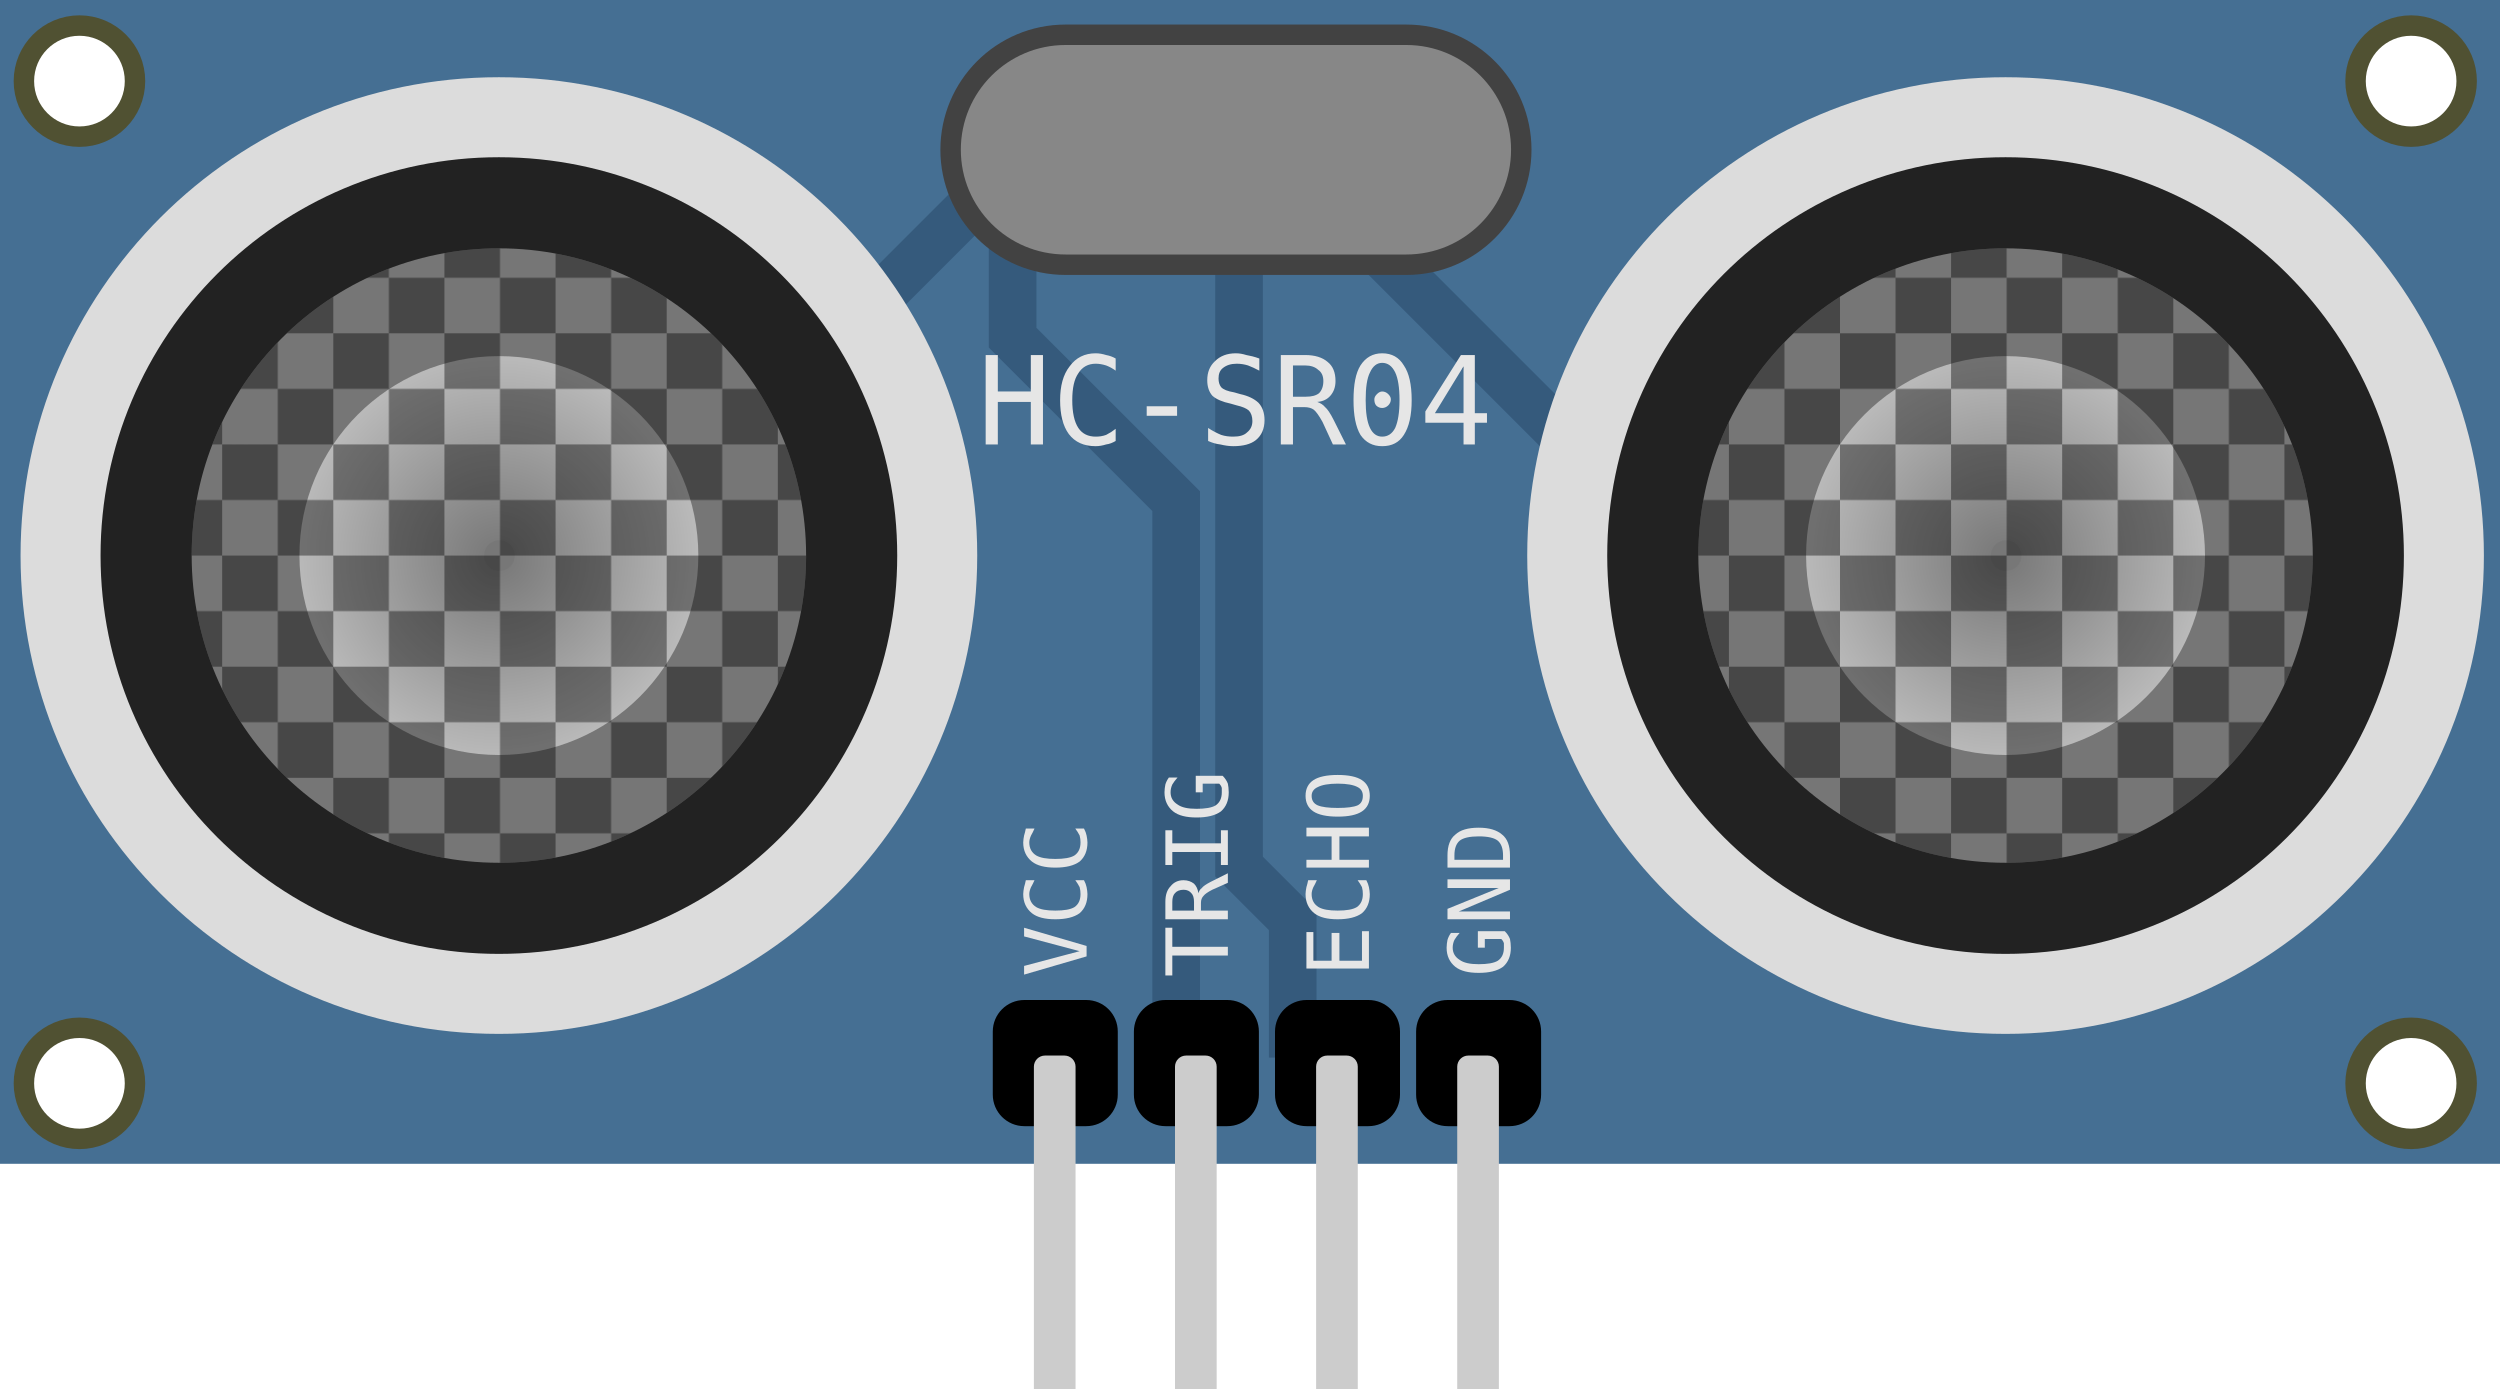
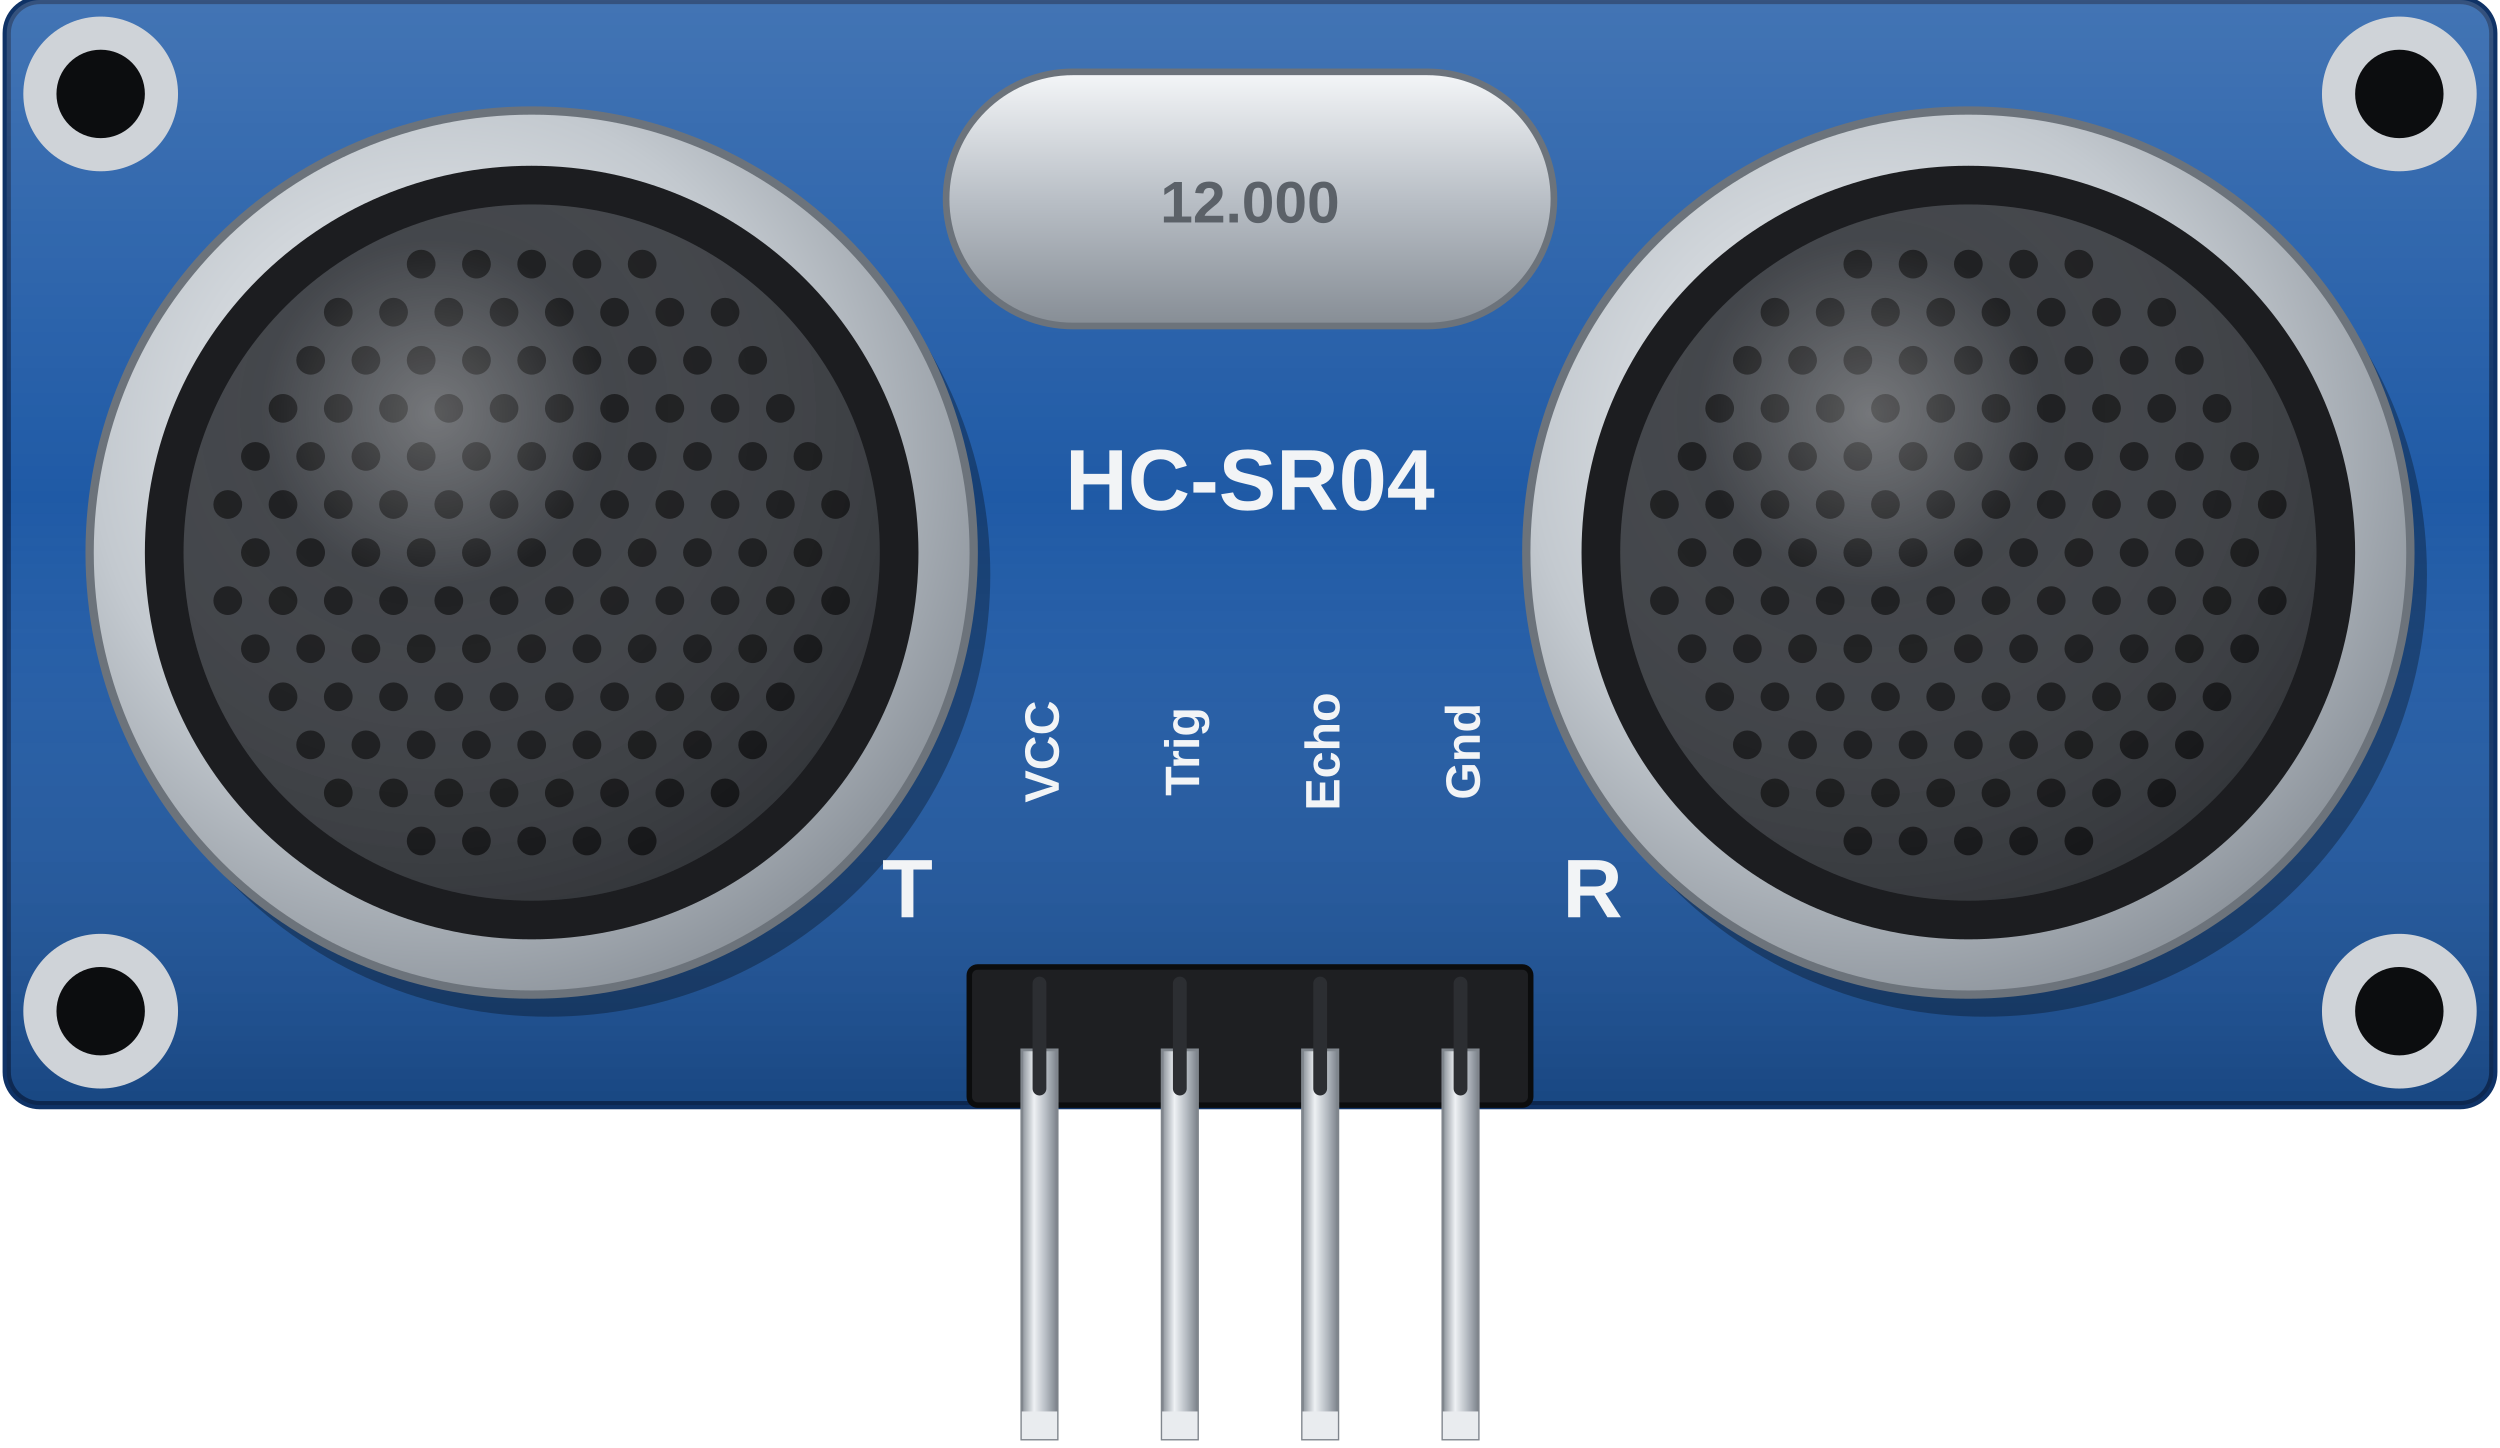
- <svg xmlns="http://www.w3.org/2000/svg" xmlns:xlink="http://www.w3.org/1999/xlink" viewBox="0 0 45 25" height="25mm" width="45mm" font-family="monospace">
+ <svg xmlns="http://www.w3.org/2000/svg" version="1.1" width="171px" height="99px" viewBox="0 0 171 99">
  <defs>
-     <pattern patternUnits="userSpaceOnUse" width="2" height="2" id="checkerboard">
-       <path d="M0 0h1v1H0zM1 1h1v1H1z" />
-     </pattern>
-     <radialGradient id="grad1" cx="8.96" cy="10.04" r="3.58" gradientUnits="userSpaceOnUse">
-       <stop stop-color="#777" offset="0" />
-       <stop stop-color="#b9b9b9" offset="1" />
+     <linearGradient id="luz" x1="0" y1="0" x2="0" y2="1">
+       <stop offset="0" stop-color="#ffffff" stop-opacity="0.16" />
+       <stop offset="0.45" stop-color="#ffffff" stop-opacity="0" />
+       <stop offset="1" stop-color="#000000" stop-opacity="0.22" />
+     </linearGradient>
+     <linearGradient id="metal" x1="0" y1="0" x2="0" y2="1">
+       <stop offset="0" stop-color="#f4f6f8" />
+       <stop offset="0.5" stop-color="#b9bfc6" />
+       <stop offset="1" stop-color="#868d95" />
+     </linearGradient>
+     <linearGradient id="metal-h" x1="0" y1="0" x2="1" y2="0">
+       <stop offset="0" stop-color="#8a9199" />
+       <stop offset="0.35" stop-color="#eef1f4" />
+       <stop offset="0.7" stop-color="#b3b9c0" />
+       <stop offset="1" stop-color="#7c838b" />
+     </linearGradient>
+     <radialGradient id="lata" cx="0.4" cy="0.38" r="0.66">
+       <stop offset="0" stop-color="#f6f8fa" />
+       <stop offset="0.6" stop-color="#c3c9cf" />
+       <stop offset="1" stop-color="#8c939b" />
    </radialGradient>
-     <g id="sensor-unit">
-       <circle cx="8.98" cy="10" r="8.61" fill="#dcdcdc" />
-       <circle cx="8.98" cy="10" r="7.17" fill="#222" />
-       <circle cx="8.98" cy="10" r="5.53" fill="#777" fill-opacity=".992" />
-       <circle cx="8.98" cy="10" r="3.59" fill="url(#grad1)" />
-       <circle cx="8.99" cy="10" r=".277" fill="#777" fill-opacity=".818" />
-       <circle cx="8.98" cy="10" r="5.53" fill="url(#checkerboard)" opacity=".397" />
-     </g>
+     <linearGradient id="plastico" x1="0" y1="0" x2="0" y2="1">
+       <stop offset="0" stop-color="#3a3c40" />
+       <stop offset="1" stop-color="#16171a" />
+     </linearGradient>
+     <linearGradient id="ouro" x1="0" y1="0" x2="0" y2="1">
+       <stop offset="0" stop-color="#f4dc8c" />
+       <stop offset="1" stop-color="#b88a2c" />
+     </linearGradient>
+     <radialGradient id="cupula" cx="0.36" cy="0.3" r="0.78">
+       <stop offset="0" stop-color="#ffffff" stop-opacity="0.6" />
+       <stop offset="0.32" stop-color="#ffffff" stop-opacity="0.1" />
+       <stop offset="1" stop-color="#000000" stop-opacity="0.32" />
+     </radialGradient>
+     <radialGradient id="lente" cx="0.42" cy="0.36" r="0.7">
+       <stop offset="0" stop-color="#ffffff" />
+       <stop offset="0.7" stop-color="#eceeec" />
+       <stop offset="1" stop-color="#c9cdcb" />
+     </radialGradient>
+     <radialGradient id="tela-aco" cx="0.4" cy="0.35" r="0.75">
+       <stop offset="0" stop-color="#e4e8eb" />
+       <stop offset="0.75" stop-color="#a9b0b7" />
+       <stop offset="1" stop-color="#7f868e" />
+     </radialGradient>
  </defs>
-   <path d="M0 0v20.948h45V0zm1.422.464a1 1 0 01.004 0 1 1 0 011 1 1 1 0 01-1 1 1 1 0 01-1-1 1 1 0 01.996-1zm41.956 0a1 1 0 01.004 0 1 1 0 011 1 1 1 0 01-1 1 1 1 0 01-1-1 1 1 0 01.996-1zM1.422 18.484a1 1 0 01.004 0 1 1 0 011 1 1 1 0 01-1 1 1 1 0 01-1-1 1 1 0 01.996-1zm41.956 0a1 1 0 01.004 0 1 1 0 011 1 1 1 0 01-1 1 1 1 0 01-1-1 1 1 0 01.996-1z" fill="#456f93" />
-   <path d="M15.293 5.888l2.934-2.934v3.124l2.944 2.943v10.143M23.269 19.037v-2.473l-.966-.965v-12.5l2.577 1.488 4.741 4.741" fill="none" stroke="#355a7c" stroke-width=".858" />
-   <use xlink:href="#sensor-unit" />
-   <use xlink:href="#sensor-unit" x="27.12" />
-   <g fill="none" stroke="#505132" stroke-width=".368">
-     <circle cx="43.4" cy="1.46" r="1" />
-     <circle cx="43.4" cy="19.5" r="1" />
-     <circle cx="1.43" cy="1.46" r="1" />
-     <circle cx="1.43" cy="19.5" r="1" />
-   </g>
-   <rect ry="2.07" y=".626" x="17.111" height="4.139" width="10.272" fill="#878787" stroke="#424242" stroke-width=".368" />
-   <g fill="black">
-     <rect x="17.87" y="18" ry=".568" width="2.25" height="2.271" />
-     <rect x="20.41" y="18" ry=".568" width="2.25" height="2.271" />
-     <rect x="22.95" y="18" ry=".568" width="2.25" height="2.271" />
-     <rect x="25.49" y="18" ry=".568" width="2.25" height="2.271" />
-   </g>
-   <g fill="#ccc" stroke-linecap="round" stroke-width=".21">
-     <rect x="18.61" y="19" width=".75" height="7" rx=".2" />
-     <rect x="21.15" y="19" width=".75" height="7" rx=".2" />
-     <rect x="23.69" y="19" width=".75" height="7" rx=".2" />
-     <rect x="26.23" y="19" width=".75" height="7" rx=".2" />
-   </g>
-   <text font-weight="400" font-size="2.2" fill="#e6e6e6" stroke-width=".055">
-     <tspan y="8" x="17.6">HC-SR04</tspan>
-   </text>
-   <text transform="rotate(-90)" font-weight="400" font-size="1.55" fill="#e6e6e6" stroke-width=".039">
-     <tspan x="-17.591" y="19.561">VCC</tspan>
-     <tspan x="-17.591" y="22.101">TRIG</tspan>
-     <tspan x="-17.591" y="24.641">ECHO</tspan>
-     <tspan x="-17.591" y="27.181">GND</tspan>
-   </text>
+   <rect x="0.461" y="0" width="170.079" height="75.591" rx="2.268" fill="#1f5aa6" stroke="#0f3266" stroke-width="0.567" />
+   <rect x="0.461" y="0" width="170.079" height="75.591" rx="2.268" fill="url(#luz)" />
+   <circle cx="6.886" cy="6.425" r="5.291" fill="#cfd3d8" />
+   <circle cx="6.886" cy="6.425" r="3.024" fill="#0c0d0f" />
+   <circle cx="6.886" cy="69.165" r="5.291" fill="#cfd3d8" />
+   <circle cx="6.886" cy="69.165" r="3.024" fill="#0c0d0f" />
+   <circle cx="164.114" cy="6.425" r="5.291" fill="#cfd3d8" />
+   <circle cx="164.114" cy="6.425" r="3.024" fill="#0c0d0f" />
+   <circle cx="164.114" cy="69.165" r="5.291" fill="#cfd3d8" />
+   <circle cx="164.114" cy="69.165" r="3.024" fill="#0c0d0f" />
+   <rect x="64.713" y="4.913" width="41.575" height="17.386" rx="8.693" fill="url(#metal)" stroke="#6c737b" stroke-width="0.454" />
+   <text transform="translate(85.5 13.606) rotate(0)" x="0" y="1.606" font-family="Arial" font-weight="bold" font-size="4.016" fill="#5b6168" text-anchor="middle">12.000</text>
+   <circle cx="37.5" cy="39.307" r="30.236" fill="#000000" fill-opacity="0.3" />
+   <circle cx="36.366" cy="37.795" r="30.236" fill="url(#lata)" stroke="#6c737b" stroke-width="0.567" />
+   <circle cx="36.366" cy="37.795" r="26.457" fill="#1c1d20" />
+   <circle cx="36.366" cy="37.795" r="23.811" fill="#3a3d42" />
+   <circle cx="15.579" cy="34.507" r="0.983" fill="#141517" />
+   <circle cx="15.579" cy="41.083" r="0.983" fill="#141517" />
+   <circle cx="19.358" cy="27.931" r="0.983" fill="#141517" />
+   <circle cx="17.469" cy="31.219" r="0.983" fill="#141517" />
+   <circle cx="19.358" cy="34.507" r="0.983" fill="#141517" />
+   <circle cx="17.469" cy="37.795" r="0.983" fill="#141517" />
+   <circle cx="19.358" cy="41.083" r="0.983" fill="#141517" />
+   <circle cx="17.469" cy="44.372" r="0.983" fill="#141517" />
+   <circle cx="19.358" cy="47.66" r="0.983" fill="#141517" />
+   <circle cx="23.138" cy="21.354" r="0.983" fill="#141517" />
+   <circle cx="21.248" cy="24.643" r="0.983" fill="#141517" />
+   <circle cx="23.138" cy="27.931" r="0.983" fill="#141517" />
+   <circle cx="21.248" cy="31.219" r="0.983" fill="#141517" />
+   <circle cx="23.138" cy="34.507" r="0.983" fill="#141517" />
+   <circle cx="21.248" cy="37.795" r="0.983" fill="#141517" />
+   <circle cx="23.138" cy="41.083" r="0.983" fill="#141517" />
+   <circle cx="21.248" cy="44.372" r="0.983" fill="#141517" />
+   <circle cx="23.138" cy="47.66" r="0.983" fill="#141517" />
+   <circle cx="21.248" cy="50.948" r="0.983" fill="#141517" />
+   <circle cx="23.138" cy="54.236" r="0.983" fill="#141517" />
+   <circle cx="26.917" cy="21.354" r="0.983" fill="#141517" />
+   <circle cx="25.028" cy="24.643" r="0.983" fill="#141517" />
+   <circle cx="26.917" cy="27.931" r="0.983" fill="#141517" />
+   <circle cx="25.028" cy="31.219" r="0.983" fill="#141517" />
+   <circle cx="26.917" cy="34.507" r="0.983" fill="#141517" />
+   <circle cx="25.028" cy="37.795" r="0.983" fill="#141517" />
+   <circle cx="26.917" cy="41.083" r="0.983" fill="#141517" />
+   <circle cx="25.028" cy="44.372" r="0.983" fill="#141517" />
+   <circle cx="26.917" cy="47.66" r="0.983" fill="#141517" />
+   <circle cx="25.028" cy="50.948" r="0.983" fill="#141517" />
+   <circle cx="26.917" cy="54.236" r="0.983" fill="#141517" />
+   <circle cx="28.807" cy="18.066" r="0.983" fill="#141517" />
+   <circle cx="30.697" cy="21.354" r="0.983" fill="#141517" />
+   <circle cx="28.807" cy="24.643" r="0.983" fill="#141517" />
+   <circle cx="30.697" cy="27.931" r="0.983" fill="#141517" />
+   <circle cx="28.807" cy="31.219" r="0.983" fill="#141517" />
+   <circle cx="30.697" cy="34.507" r="0.983" fill="#141517" />
+   <circle cx="28.807" cy="37.795" r="0.983" fill="#141517" />
+   <circle cx="30.697" cy="41.083" r="0.983" fill="#141517" />
+   <circle cx="28.807" cy="44.372" r="0.983" fill="#141517" />
+   <circle cx="30.697" cy="47.66" r="0.983" fill="#141517" />
+   <circle cx="28.807" cy="50.948" r="0.983" fill="#141517" />
+   <circle cx="30.697" cy="54.236" r="0.983" fill="#141517" />
+   <circle cx="28.807" cy="57.524" r="0.983" fill="#141517" />
+   <circle cx="32.587" cy="18.066" r="0.983" fill="#141517" />
+   <circle cx="34.476" cy="21.354" r="0.983" fill="#141517" />
+   <circle cx="32.587" cy="24.643" r="0.983" fill="#141517" />
+   <circle cx="34.476" cy="27.931" r="0.983" fill="#141517" />
+   <circle cx="32.587" cy="31.219" r="0.983" fill="#141517" />
+   <circle cx="34.476" cy="34.507" r="0.983" fill="#141517" />
+   <circle cx="32.587" cy="37.795" r="0.983" fill="#141517" />
+   <circle cx="34.476" cy="41.083" r="0.983" fill="#141517" />
+   <circle cx="32.587" cy="44.372" r="0.983" fill="#141517" />
+   <circle cx="34.476" cy="47.66" r="0.983" fill="#141517" />
+   <circle cx="32.587" cy="50.948" r="0.983" fill="#141517" />
+   <circle cx="34.476" cy="54.236" r="0.983" fill="#141517" />
+   <circle cx="32.587" cy="57.524" r="0.983" fill="#141517" />
+   <circle cx="36.366" cy="18.066" r="0.983" fill="#141517" />
+   <circle cx="38.256" cy="21.354" r="0.983" fill="#141517" />
+   <circle cx="36.366" cy="24.643" r="0.983" fill="#141517" />
+   <circle cx="38.256" cy="27.931" r="0.983" fill="#141517" />
+   <circle cx="36.366" cy="31.219" r="0.983" fill="#141517" />
+   <circle cx="38.256" cy="34.507" r="0.983" fill="#141517" />
+   <circle cx="36.366" cy="37.795" r="0.983" fill="#141517" />
+   <circle cx="38.256" cy="41.083" r="0.983" fill="#141517" />
+   <circle cx="36.366" cy="44.372" r="0.983" fill="#141517" />
+   <circle cx="38.256" cy="47.66" r="0.983" fill="#141517" />
+   <circle cx="36.366" cy="50.948" r="0.983" fill="#141517" />
+   <circle cx="38.256" cy="54.236" r="0.983" fill="#141517" />
+   <circle cx="36.366" cy="57.524" r="0.983" fill="#141517" />
+   <circle cx="40.146" cy="18.066" r="0.983" fill="#141517" />
+   <circle cx="42.035" cy="21.354" r="0.983" fill="#141517" />
+   <circle cx="40.146" cy="24.643" r="0.983" fill="#141517" />
+   <circle cx="42.035" cy="27.931" r="0.983" fill="#141517" />
+   <circle cx="40.146" cy="31.219" r="0.983" fill="#141517" />
+   <circle cx="42.035" cy="34.507" r="0.983" fill="#141517" />
+   <circle cx="40.146" cy="37.795" r="0.983" fill="#141517" />
+   <circle cx="42.035" cy="41.083" r="0.983" fill="#141517" />
+   <circle cx="40.146" cy="44.372" r="0.983" fill="#141517" />
+   <circle cx="42.035" cy="47.66" r="0.983" fill="#141517" />
+   <circle cx="40.146" cy="50.948" r="0.983" fill="#141517" />
+   <circle cx="42.035" cy="54.236" r="0.983" fill="#141517" />
+   <circle cx="40.146" cy="57.524" r="0.983" fill="#141517" />
+   <circle cx="43.925" cy="18.066" r="0.983" fill="#141517" />
+   <circle cx="45.815" cy="21.354" r="0.983" fill="#141517" />
+   <circle cx="43.925" cy="24.643" r="0.983" fill="#141517" />
+   <circle cx="45.815" cy="27.931" r="0.983" fill="#141517" />
+   <circle cx="43.925" cy="31.219" r="0.983" fill="#141517" />
+   <circle cx="45.815" cy="34.507" r="0.983" fill="#141517" />
+   <circle cx="43.925" cy="37.795" r="0.983" fill="#141517" />
+   <circle cx="45.815" cy="41.083" r="0.983" fill="#141517" />
+   <circle cx="43.925" cy="44.372" r="0.983" fill="#141517" />
+   <circle cx="45.815" cy="47.66" r="0.983" fill="#141517" />
+   <circle cx="43.925" cy="50.948" r="0.983" fill="#141517" />
+   <circle cx="45.815" cy="54.236" r="0.983" fill="#141517" />
+   <circle cx="43.925" cy="57.524" r="0.983" fill="#141517" />
+   <circle cx="49.594" cy="21.354" r="0.983" fill="#141517" />
+   <circle cx="47.705" cy="24.643" r="0.983" fill="#141517" />
+   <circle cx="49.594" cy="27.931" r="0.983" fill="#141517" />
+   <circle cx="47.705" cy="31.219" r="0.983" fill="#141517" />
+   <circle cx="49.594" cy="34.507" r="0.983" fill="#141517" />
+   <circle cx="47.705" cy="37.795" r="0.983" fill="#141517" />
+   <circle cx="49.594" cy="41.083" r="0.983" fill="#141517" />
+   <circle cx="47.705" cy="44.372" r="0.983" fill="#141517" />
+   <circle cx="49.594" cy="47.66" r="0.983" fill="#141517" />
+   <circle cx="47.705" cy="50.948" r="0.983" fill="#141517" />
+   <circle cx="49.594" cy="54.236" r="0.983" fill="#141517" />
+   <circle cx="51.484" cy="24.643" r="0.983" fill="#141517" />
+   <circle cx="53.374" cy="27.931" r="0.983" fill="#141517" />
+   <circle cx="51.484" cy="31.219" r="0.983" fill="#141517" />
+   <circle cx="53.374" cy="34.507" r="0.983" fill="#141517" />
+   <circle cx="51.484" cy="37.795" r="0.983" fill="#141517" />
+   <circle cx="53.374" cy="41.083" r="0.983" fill="#141517" />
+   <circle cx="51.484" cy="44.372" r="0.983" fill="#141517" />
+   <circle cx="53.374" cy="47.66" r="0.983" fill="#141517" />
+   <circle cx="51.484" cy="50.948" r="0.983" fill="#141517" />
+   <circle cx="55.264" cy="31.219" r="0.983" fill="#141517" />
+   <circle cx="57.154" cy="34.507" r="0.983" fill="#141517" />
+   <circle cx="55.264" cy="37.795" r="0.983" fill="#141517" />
+   <circle cx="57.154" cy="41.083" r="0.983" fill="#141517" />
+   <circle cx="55.264" cy="44.372" r="0.983" fill="#141517" />
+   <circle cx="36.366" cy="37.795" r="23.811" fill="url(#cupula)" fill-opacity="0.5" />
+   <text transform="translate(62.067 60.472) rotate(0)" x="0" y="2.268" font-family="Arial" font-weight="bold" font-size="5.669" fill="#f2f4f6" text-anchor="middle">T</text>
+   <circle cx="135.768" cy="39.307" r="30.236" fill="#000000" fill-opacity="0.3" />
+   <circle cx="134.634" cy="37.795" r="30.236" fill="url(#lata)" stroke="#6c737b" stroke-width="0.567" />
+   <circle cx="134.634" cy="37.795" r="26.457" fill="#1c1d20" />
+   <circle cx="134.634" cy="37.795" r="23.811" fill="#3a3d42" />
+   <circle cx="113.846" cy="34.507" r="0.983" fill="#141517" />
+   <circle cx="113.846" cy="41.083" r="0.983" fill="#141517" />
+   <circle cx="117.626" cy="27.931" r="0.983" fill="#141517" />
+   <circle cx="115.736" cy="31.219" r="0.983" fill="#141517" />
+   <circle cx="117.626" cy="34.507" r="0.983" fill="#141517" />
+   <circle cx="115.736" cy="37.795" r="0.983" fill="#141517" />
+   <circle cx="117.626" cy="41.083" r="0.983" fill="#141517" />
+   <circle cx="115.736" cy="44.372" r="0.983" fill="#141517" />
+   <circle cx="117.626" cy="47.66" r="0.983" fill="#141517" />
+   <circle cx="121.406" cy="21.354" r="0.983" fill="#141517" />
+   <circle cx="119.516" cy="24.643" r="0.983" fill="#141517" />
+   <circle cx="121.406" cy="27.931" r="0.983" fill="#141517" />
+   <circle cx="119.516" cy="31.219" r="0.983" fill="#141517" />
+   <circle cx="121.406" cy="34.507" r="0.983" fill="#141517" />
+   <circle cx="119.516" cy="37.795" r="0.983" fill="#141517" />
+   <circle cx="121.406" cy="41.083" r="0.983" fill="#141517" />
+   <circle cx="119.516" cy="44.372" r="0.983" fill="#141517" />
+   <circle cx="121.406" cy="47.66" r="0.983" fill="#141517" />
+   <circle cx="119.516" cy="50.948" r="0.983" fill="#141517" />
+   <circle cx="121.406" cy="54.236" r="0.983" fill="#141517" />
+   <circle cx="125.185" cy="21.354" r="0.983" fill="#141517" />
+   <circle cx="123.295" cy="24.643" r="0.983" fill="#141517" />
+   <circle cx="125.185" cy="27.931" r="0.983" fill="#141517" />
+   <circle cx="123.295" cy="31.219" r="0.983" fill="#141517" />
+   <circle cx="125.185" cy="34.507" r="0.983" fill="#141517" />
+   <circle cx="123.295" cy="37.795" r="0.983" fill="#141517" />
+   <circle cx="125.185" cy="41.083" r="0.983" fill="#141517" />
+   <circle cx="123.295" cy="44.372" r="0.983" fill="#141517" />
+   <circle cx="125.185" cy="47.66" r="0.983" fill="#141517" />
+   <circle cx="123.295" cy="50.948" r="0.983" fill="#141517" />
+   <circle cx="125.185" cy="54.236" r="0.983" fill="#141517" />
+   <circle cx="127.075" cy="18.066" r="0.983" fill="#141517" />
+   <circle cx="128.965" cy="21.354" r="0.983" fill="#141517" />
+   <circle cx="127.075" cy="24.643" r="0.983" fill="#141517" />
+   <circle cx="128.965" cy="27.931" r="0.983" fill="#141517" />
+   <circle cx="127.075" cy="31.219" r="0.983" fill="#141517" />
+   <circle cx="128.965" cy="34.507" r="0.983" fill="#141517" />
+   <circle cx="127.075" cy="37.795" r="0.983" fill="#141517" />
+   <circle cx="128.965" cy="41.083" r="0.983" fill="#141517" />
+   <circle cx="127.075" cy="44.372" r="0.983" fill="#141517" />
+   <circle cx="128.965" cy="47.66" r="0.983" fill="#141517" />
+   <circle cx="127.075" cy="50.948" r="0.983" fill="#141517" />
+   <circle cx="128.965" cy="54.236" r="0.983" fill="#141517" />
+   <circle cx="127.075" cy="57.524" r="0.983" fill="#141517" />
+   <circle cx="130.854" cy="18.066" r="0.983" fill="#141517" />
+   <circle cx="132.744" cy="21.354" r="0.983" fill="#141517" />
+   <circle cx="130.854" cy="24.643" r="0.983" fill="#141517" />
+   <circle cx="132.744" cy="27.931" r="0.983" fill="#141517" />
+   <circle cx="130.854" cy="31.219" r="0.983" fill="#141517" />
+   <circle cx="132.744" cy="34.507" r="0.983" fill="#141517" />
+   <circle cx="130.854" cy="37.795" r="0.983" fill="#141517" />
+   <circle cx="132.744" cy="41.083" r="0.983" fill="#141517" />
+   <circle cx="130.854" cy="44.372" r="0.983" fill="#141517" />
+   <circle cx="132.744" cy="47.66" r="0.983" fill="#141517" />
+   <circle cx="130.854" cy="50.948" r="0.983" fill="#141517" />
+   <circle cx="132.744" cy="54.236" r="0.983" fill="#141517" />
+   <circle cx="130.854" cy="57.524" r="0.983" fill="#141517" />
+   <circle cx="134.634" cy="18.066" r="0.983" fill="#141517" />
+   <circle cx="136.524" cy="21.354" r="0.983" fill="#141517" />
+   <circle cx="134.634" cy="24.643" r="0.983" fill="#141517" />
+   <circle cx="136.524" cy="27.931" r="0.983" fill="#141517" />
+   <circle cx="134.634" cy="31.219" r="0.983" fill="#141517" />
+   <circle cx="136.524" cy="34.507" r="0.983" fill="#141517" />
+   <circle cx="134.634" cy="37.795" r="0.983" fill="#141517" />
+   <circle cx="136.524" cy="41.083" r="0.983" fill="#141517" />
+   <circle cx="134.634" cy="44.372" r="0.983" fill="#141517" />
+   <circle cx="136.524" cy="47.66" r="0.983" fill="#141517" />
+   <circle cx="134.634" cy="50.948" r="0.983" fill="#141517" />
+   <circle cx="136.524" cy="54.236" r="0.983" fill="#141517" />
+   <circle cx="134.634" cy="57.524" r="0.983" fill="#141517" />
+   <circle cx="138.413" cy="18.066" r="0.983" fill="#141517" />
+   <circle cx="140.303" cy="21.354" r="0.983" fill="#141517" />
+   <circle cx="138.413" cy="24.643" r="0.983" fill="#141517" />
+   <circle cx="140.303" cy="27.931" r="0.983" fill="#141517" />
+   <circle cx="138.413" cy="31.219" r="0.983" fill="#141517" />
+   <circle cx="140.303" cy="34.507" r="0.983" fill="#141517" />
+   <circle cx="138.413" cy="37.795" r="0.983" fill="#141517" />
+   <circle cx="140.303" cy="41.083" r="0.983" fill="#141517" />
+   <circle cx="138.413" cy="44.372" r="0.983" fill="#141517" />
+   <circle cx="140.303" cy="47.66" r="0.983" fill="#141517" />
+   <circle cx="138.413" cy="50.948" r="0.983" fill="#141517" />
+   <circle cx="140.303" cy="54.236" r="0.983" fill="#141517" />
+   <circle cx="138.413" cy="57.524" r="0.983" fill="#141517" />
+   <circle cx="142.193" cy="18.066" r="0.983" fill="#141517" />
+   <circle cx="144.083" cy="21.354" r="0.983" fill="#141517" />
+   <circle cx="142.193" cy="24.643" r="0.983" fill="#141517" />
+   <circle cx="144.083" cy="27.931" r="0.983" fill="#141517" />
+   <circle cx="142.193" cy="31.219" r="0.983" fill="#141517" />
+   <circle cx="144.083" cy="34.507" r="0.983" fill="#141517" />
+   <circle cx="142.193" cy="37.795" r="0.983" fill="#141517" />
+   <circle cx="144.083" cy="41.083" r="0.983" fill="#141517" />
+   <circle cx="142.193" cy="44.372" r="0.983" fill="#141517" />
+   <circle cx="144.083" cy="47.66" r="0.983" fill="#141517" />
+   <circle cx="142.193" cy="50.948" r="0.983" fill="#141517" />
+   <circle cx="144.083" cy="54.236" r="0.983" fill="#141517" />
+   <circle cx="142.193" cy="57.524" r="0.983" fill="#141517" />
+   <circle cx="147.862" cy="21.354" r="0.983" fill="#141517" />
+   <circle cx="145.972" cy="24.643" r="0.983" fill="#141517" />
+   <circle cx="147.862" cy="27.931" r="0.983" fill="#141517" />
+   <circle cx="145.972" cy="31.219" r="0.983" fill="#141517" />
+   <circle cx="147.862" cy="34.507" r="0.983" fill="#141517" />
+   <circle cx="145.972" cy="37.795" r="0.983" fill="#141517" />
+   <circle cx="147.862" cy="41.083" r="0.983" fill="#141517" />
+   <circle cx="145.972" cy="44.372" r="0.983" fill="#141517" />
+   <circle cx="147.862" cy="47.66" r="0.983" fill="#141517" />
+   <circle cx="145.972" cy="50.948" r="0.983" fill="#141517" />
+   <circle cx="147.862" cy="54.236" r="0.983" fill="#141517" />
+   <circle cx="149.752" cy="24.643" r="0.983" fill="#141517" />
+   <circle cx="151.642" cy="27.931" r="0.983" fill="#141517" />
+   <circle cx="149.752" cy="31.219" r="0.983" fill="#141517" />
+   <circle cx="151.642" cy="34.507" r="0.983" fill="#141517" />
+   <circle cx="149.752" cy="37.795" r="0.983" fill="#141517" />
+   <circle cx="151.642" cy="41.083" r="0.983" fill="#141517" />
+   <circle cx="149.752" cy="44.372" r="0.983" fill="#141517" />
+   <circle cx="151.642" cy="47.66" r="0.983" fill="#141517" />
+   <circle cx="149.752" cy="50.948" r="0.983" fill="#141517" />
+   <circle cx="153.531" cy="31.219" r="0.983" fill="#141517" />
+   <circle cx="155.421" cy="34.507" r="0.983" fill="#141517" />
+   <circle cx="153.531" cy="37.795" r="0.983" fill="#141517" />
+   <circle cx="155.421" cy="41.083" r="0.983" fill="#141517" />
+   <circle cx="153.531" cy="44.372" r="0.983" fill="#141517" />
+   <circle cx="134.634" cy="37.795" r="23.811" fill="url(#cupula)" fill-opacity="0.5" />
+   <text transform="translate(108.933 60.472) rotate(0)" x="0" y="2.268" font-family="Arial" font-weight="bold" font-size="5.669" fill="#f2f4f6" text-anchor="middle">R</text>
+   <text transform="translate(85.5 32.504) rotate(0)" x="0" y="2.362" font-family="Arial" font-weight="bold" font-size="5.906" fill="#f2f4f6" text-anchor="middle">HC-SR04</text>
+   <text transform="translate(71.1 51.402) rotate(-90)" x="0" y="1.323" font-family="Arial" font-weight="bold" font-size="3.307" fill="#f2f4f6" text-anchor="middle">VCC</text>
+   <text transform="translate(80.7 51.402) rotate(-90)" x="0" y="1.323" font-family="Arial" font-weight="bold" font-size="3.307" fill="#f2f4f6" text-anchor="middle">Trig</text>
+   <text transform="translate(90.3 51.402) rotate(-90)" x="0" y="1.323" font-family="Arial" font-weight="bold" font-size="3.307" fill="#f2f4f6" text-anchor="middle">Echo</text>
+   <text transform="translate(99.9 51.402) rotate(-90)" x="0" y="1.323" font-family="Arial" font-weight="bold" font-size="3.307" fill="#f2f4f6" text-anchor="middle">Gnd</text>
+   <rect x="66.3" y="66.142" width="38.4" height="9.449" rx="0.567" fill="#1e1f22" stroke="#0b0c0d" stroke-width="0.378" />
+   <rect x="69.891" y="71.811" width="2.419" height="26.622" fill="url(#metal-h)" stroke="#80868d" stroke-width="0.189" />
+   <rect x="69.891" y="96.543" width="2.419" height="1.89" fill="#e9ecef" />
+   <path d="M71.1 67.276 L71.1 74.457" fill="none" stroke="#2c2e32" stroke-width="0.945" stroke-linecap="round" />
+   <rect x="79.491" y="71.811" width="2.419" height="26.622" fill="url(#metal-h)" stroke="#80868d" stroke-width="0.189" />
+   <rect x="79.491" y="96.543" width="2.419" height="1.89" fill="#e9ecef" />
+   <path d="M80.7 67.276 L80.7 74.457" fill="none" stroke="#2c2e32" stroke-width="0.945" stroke-linecap="round" />
+   <rect x="89.091" y="71.811" width="2.419" height="26.622" fill="url(#metal-h)" stroke="#80868d" stroke-width="0.189" />
+   <rect x="89.091" y="96.543" width="2.419" height="1.89" fill="#e9ecef" />
+   <path d="M90.3 67.276 L90.3 74.457" fill="none" stroke="#2c2e32" stroke-width="0.945" stroke-linecap="round" />
+   <rect x="98.691" y="71.811" width="2.419" height="26.622" fill="url(#metal-h)" stroke="#80868d" stroke-width="0.189" />
+   <rect x="98.691" y="96.543" width="2.419" height="1.89" fill="#e9ecef" />
+   <path d="M99.9 67.276 L99.9 74.457" fill="none" stroke="#2c2e32" stroke-width="0.945" stroke-linecap="round" />
</svg>
